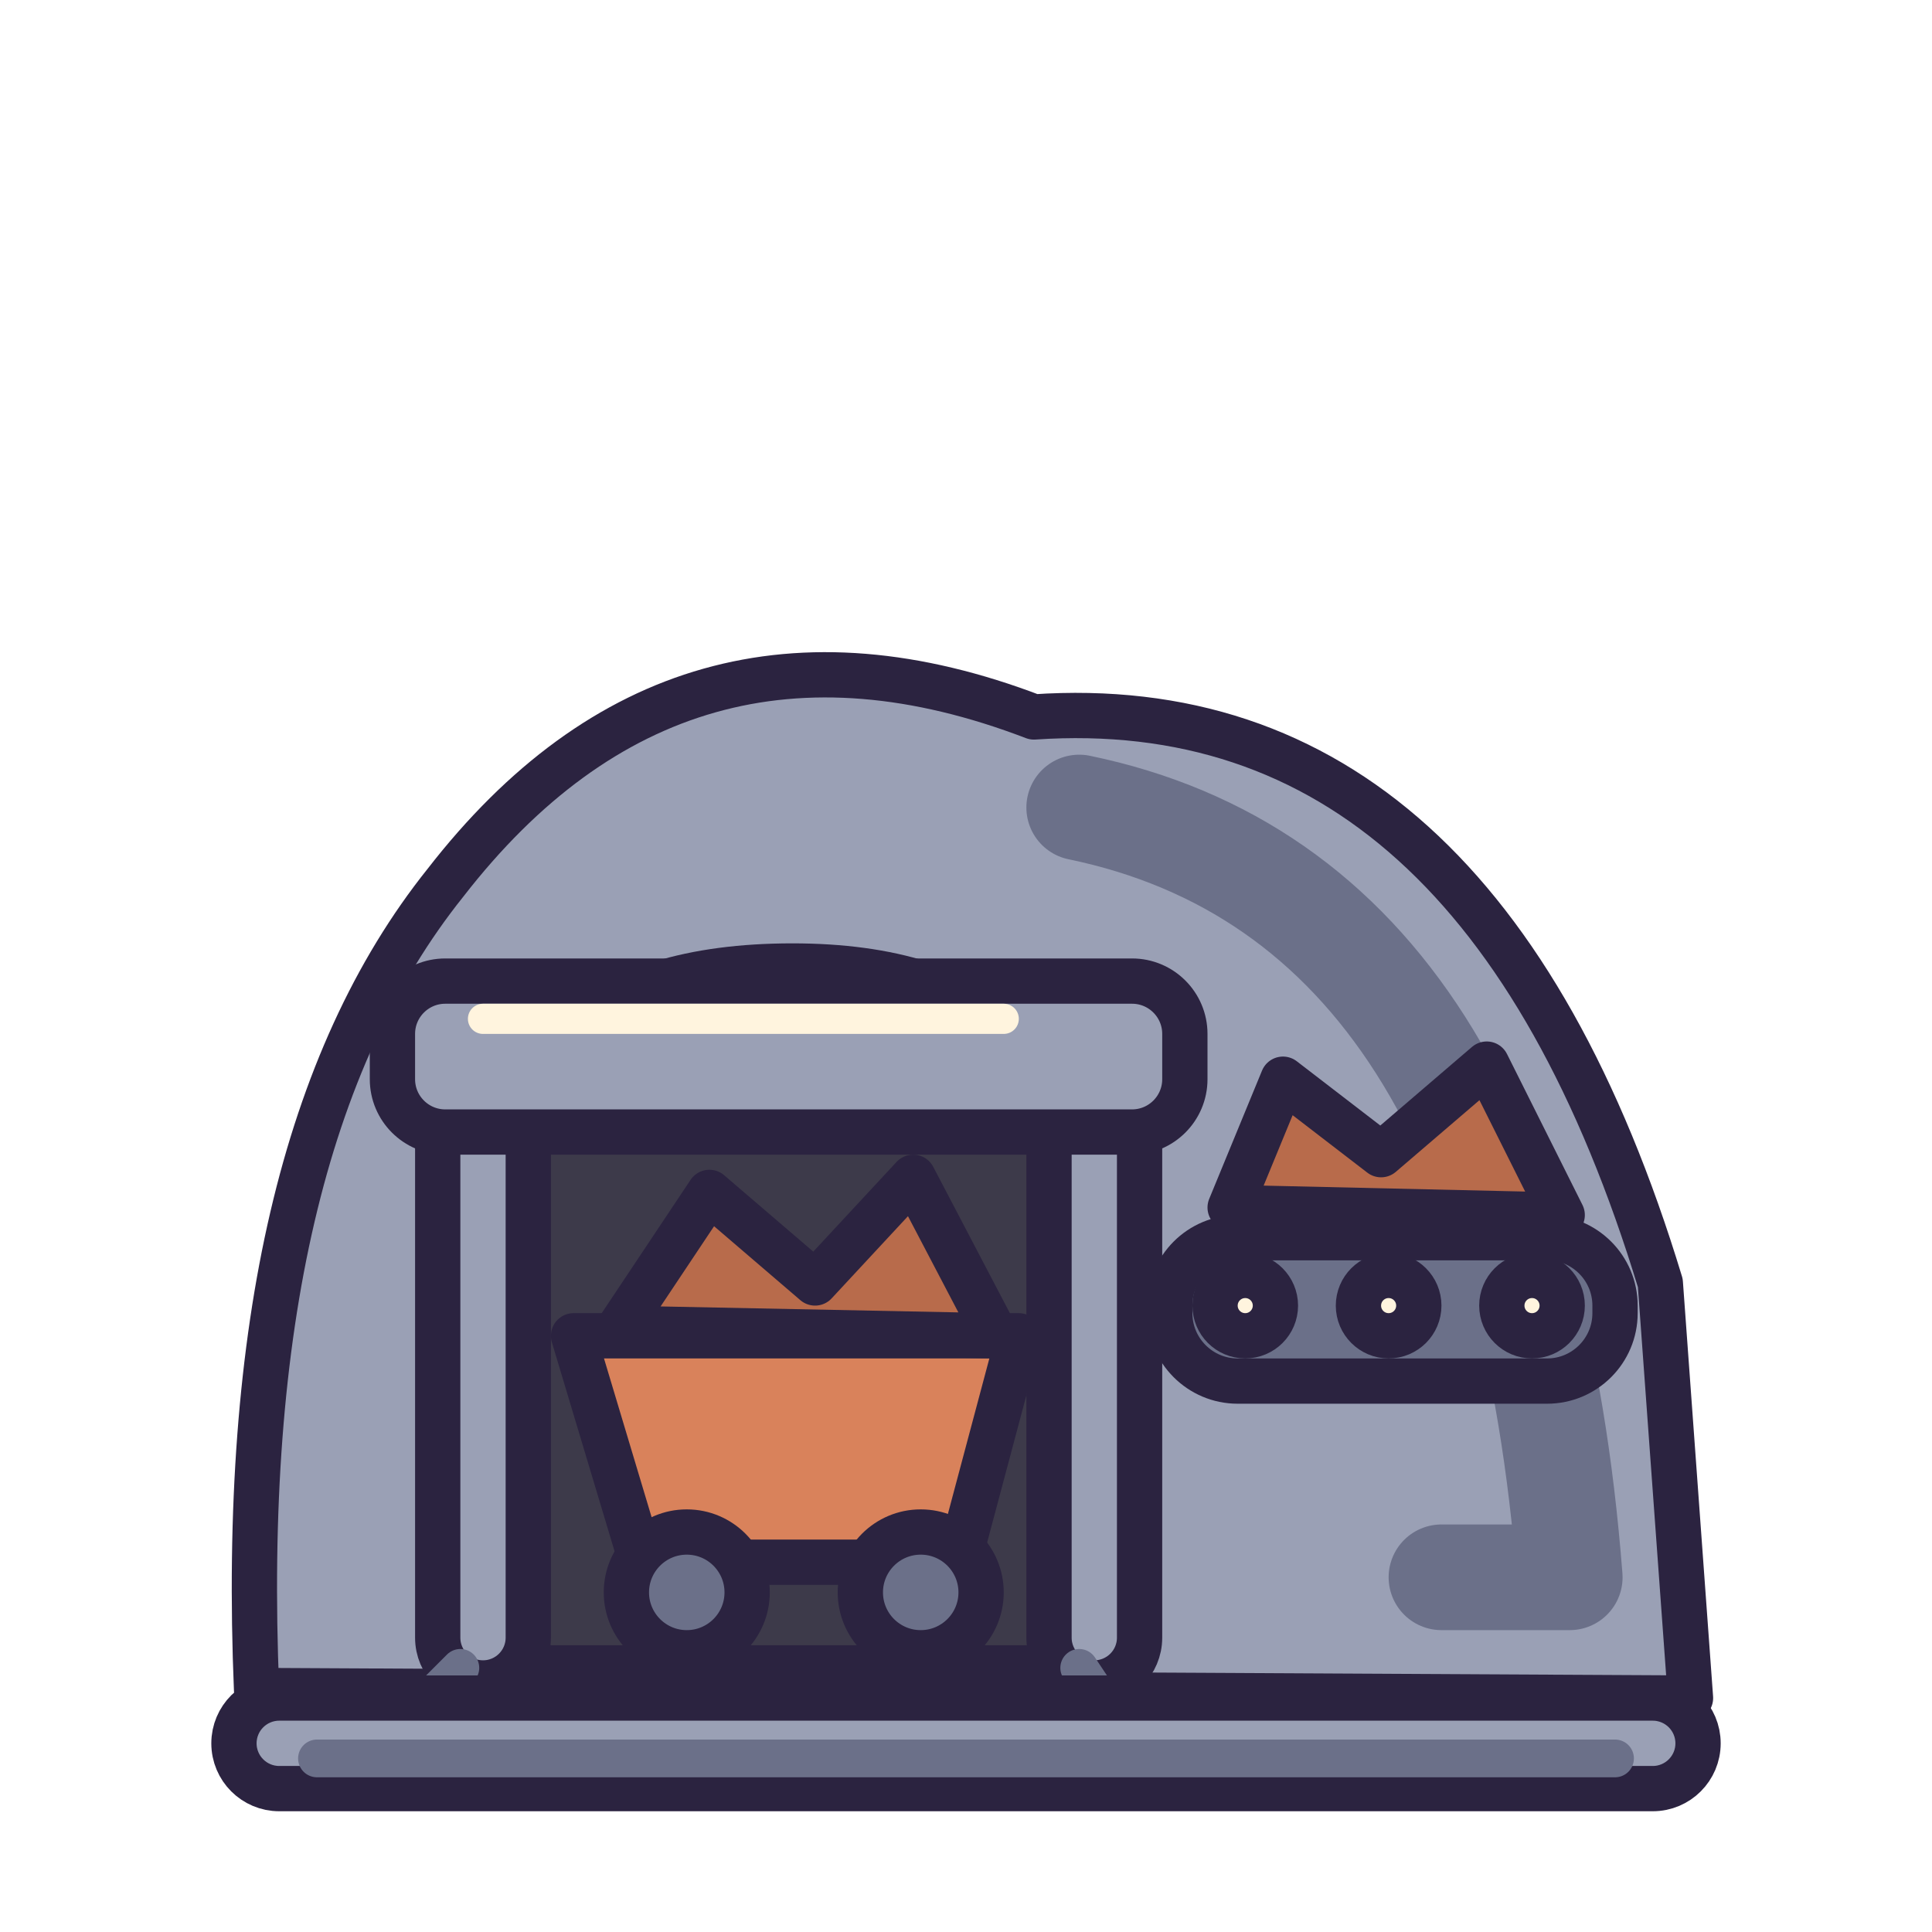
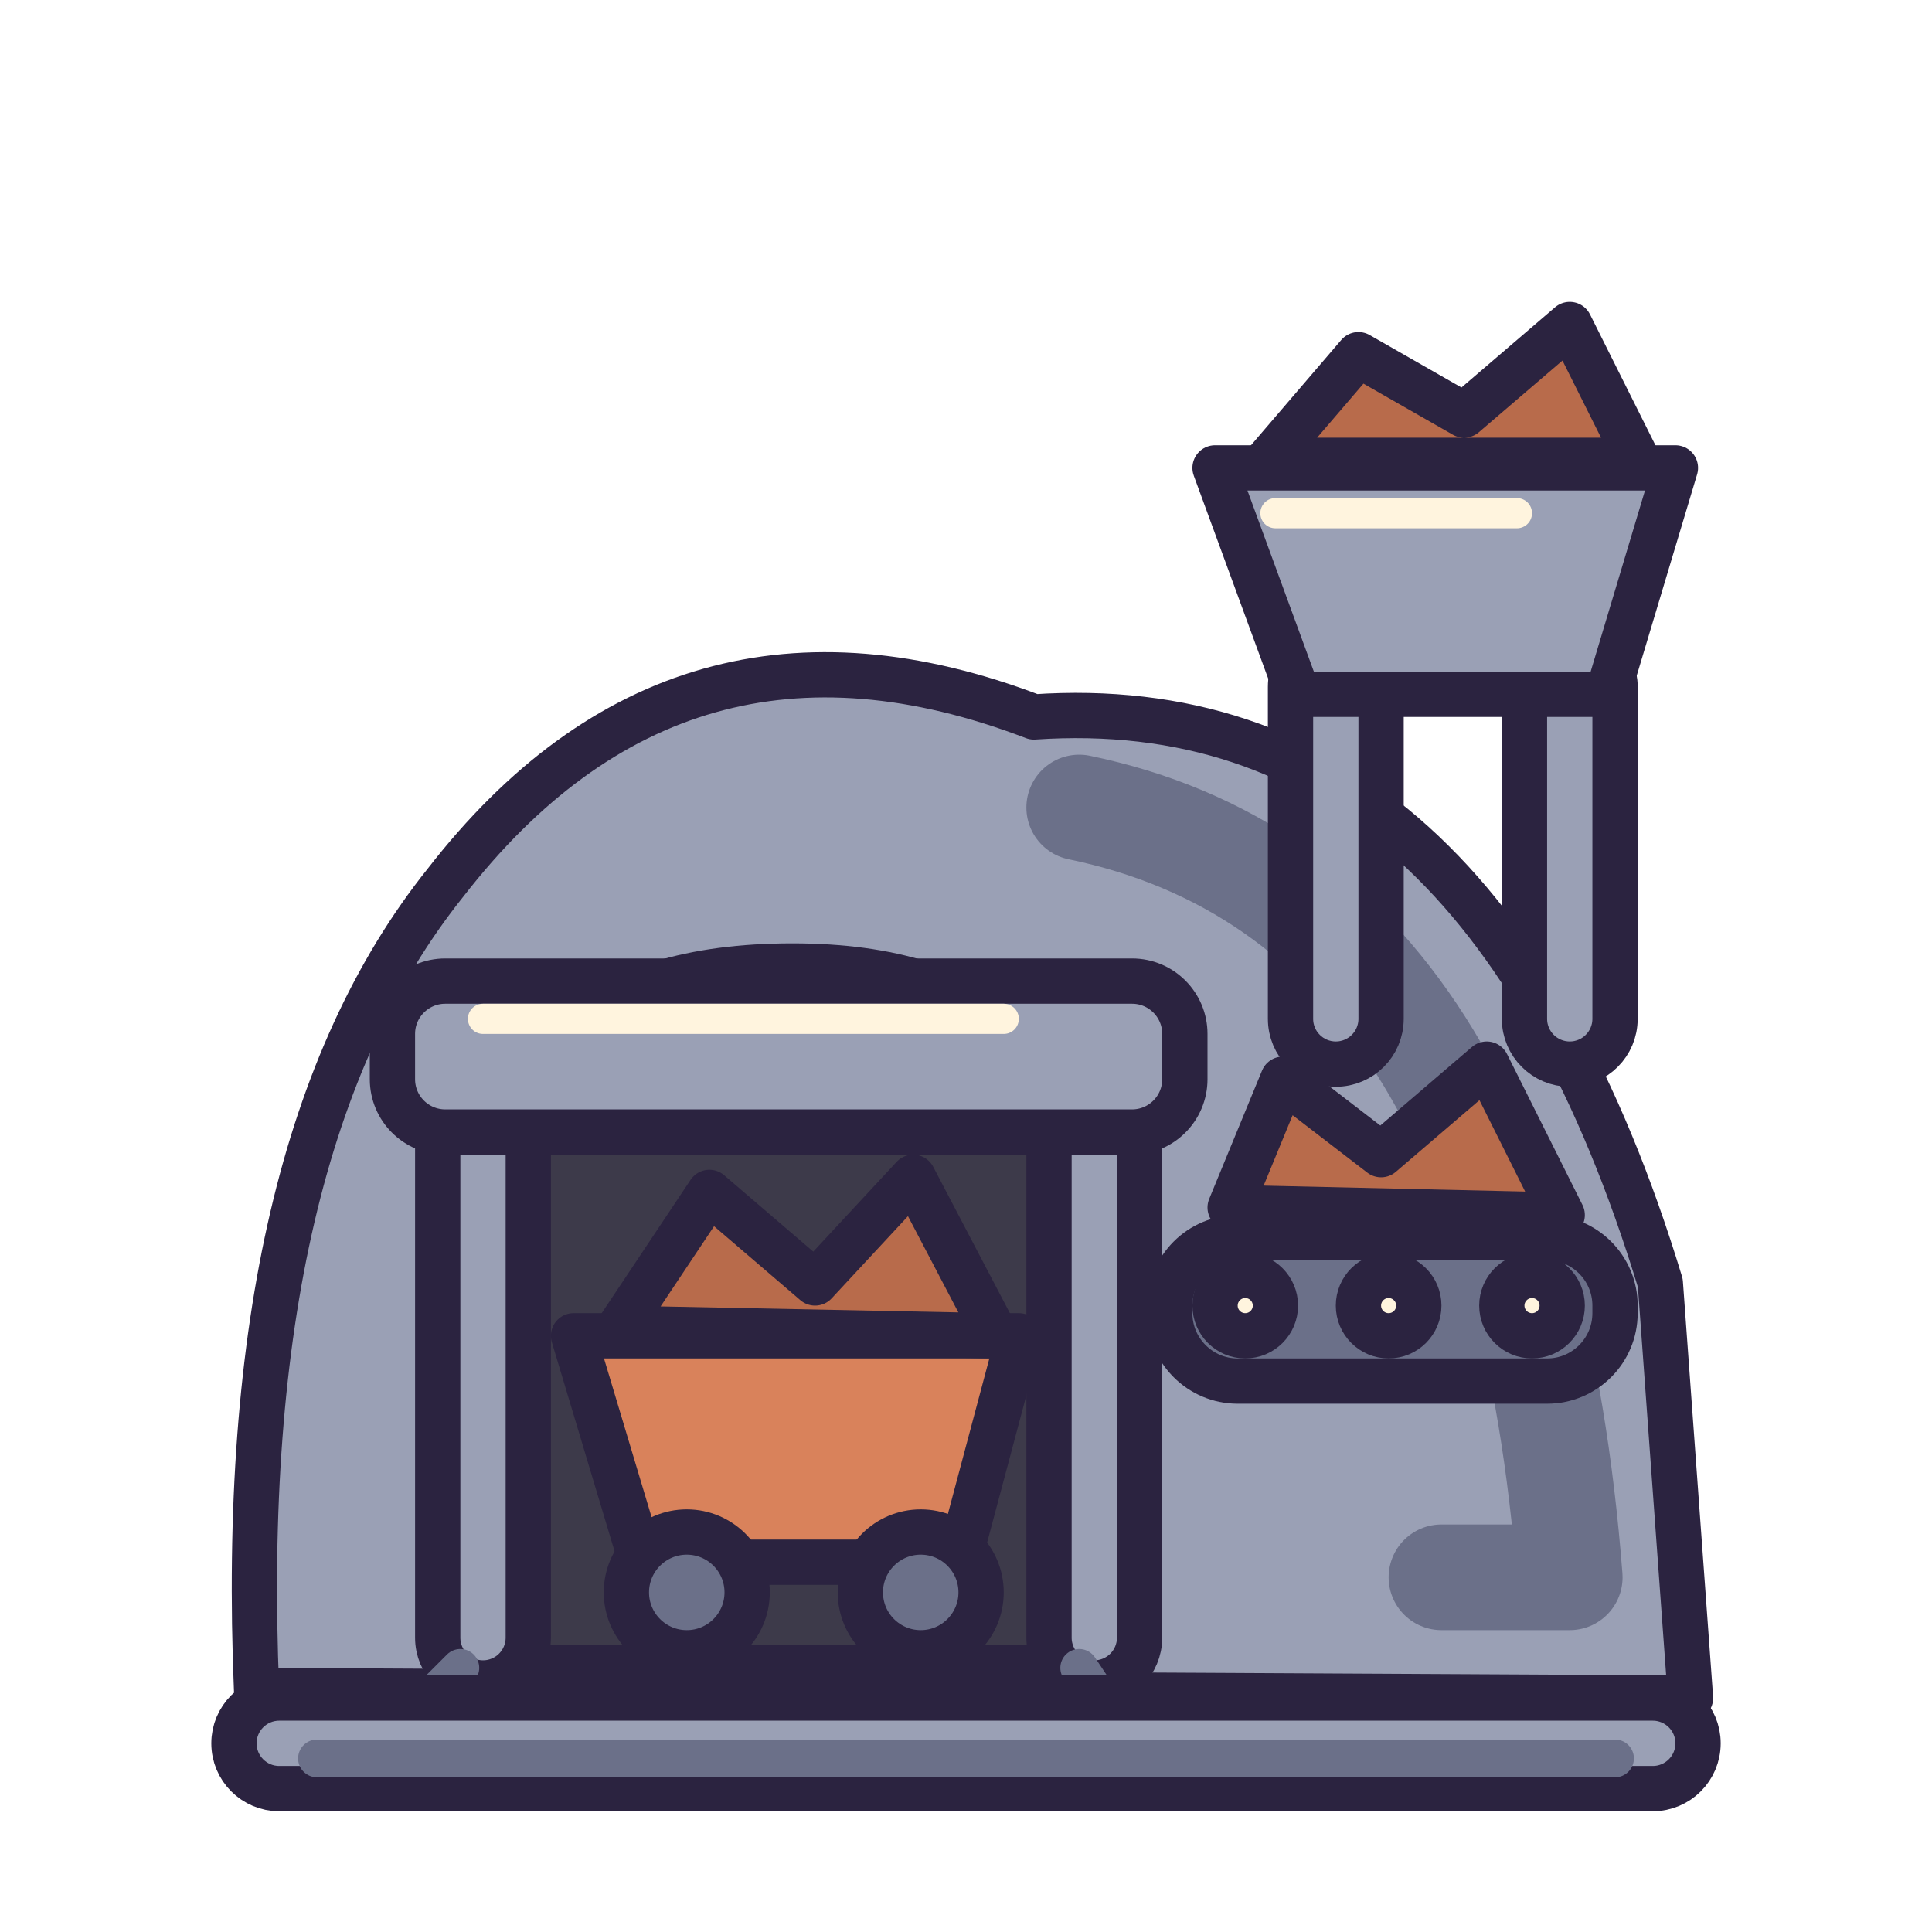
<svg xmlns="http://www.w3.org/2000/svg" version="1.1" viewBox="0 0 256 256" fill="none" stroke="#2B2340" stroke-width="6" stroke-linecap="round" stroke-linejoin="round">
  <path d="M34 224Q31 152 59 117Q90 77 137 95Q196 91 220 170L224 225Z" fill="#9AA0B5" />
  <path d="M143 107Q201 119 208 209H191" fill="none" stroke="#6B7089" stroke-width="14" />
  <path d="M65 221V165Q65 128 105 128Q144 128 144 165V221Z" fill="#3D3A4A" />
  <rect x="58" y="140" width="12" height="83" rx="6" fill="#9AA0B5" />
  <rect x="139" y="140" width="12" height="83" rx="6" fill="#9AA0B5" />
  <rect x="52" y="130" width="105" height="20" rx="7" fill="#9AA0B5" />
  <path d="M64 135H133" fill="none" stroke="#FFF4DE" stroke-width="4" />
  <path d="M61 221L49 233M143 221L151 233" fill="none" stroke="#6B7089" stroke-width="5" />
+   <rect x="171" y="85" width="12" height="56" rx="6" fill="#9AA0B5" />
+   <rect x="202" y="85" width="12" height="56" rx="6" fill="#9AA0B5" />
+   <path d="M161 62H222L213 92H172Z" fill="#9AA0B5" />
+   <path d="M168 61L180 47L194 55L208 43L217 61Z" fill="#B86B4B" />
+   <path d="M169 68H201" fill="none" stroke="#FFF4DE" stroke-width="4" />
  <rect x="155" y="164" width="59" height="19" rx="9" fill="#6B7089" />
  <circle cx="165" cy="173" r="4" fill="#FFF4DE" />
  <circle cx="184" cy="173" r="4" fill="#FFF4DE" />
  <circle cx="203" cy="173" r="4" fill="#FFF4DE" />
  <path d="M163 160L170 143L183 153L197 141L207 161Z" fill="#B86B4B" />
  <g id="cart">
    <path d="M76 177L135 177L127 207H85Z" fill="#D9825B" />
    <path d="M82 176L94 158L108 170L121 156L132 177Z" fill="#B86B4B" />
    <g id="wheel">
      <circle cx="91" cy="211" r="8" fill="#6B7089" />
      <circle cx="122" cy="211" r="8" fill="#6B7089" />
    </g>
  </g>
  <rect x="31" y="225" width="194" height="12" rx="6" fill="#9AA0B5" />
  <path d="M42 233H214" fill="none" stroke="#6B7089" stroke-width="5" />
</svg>
